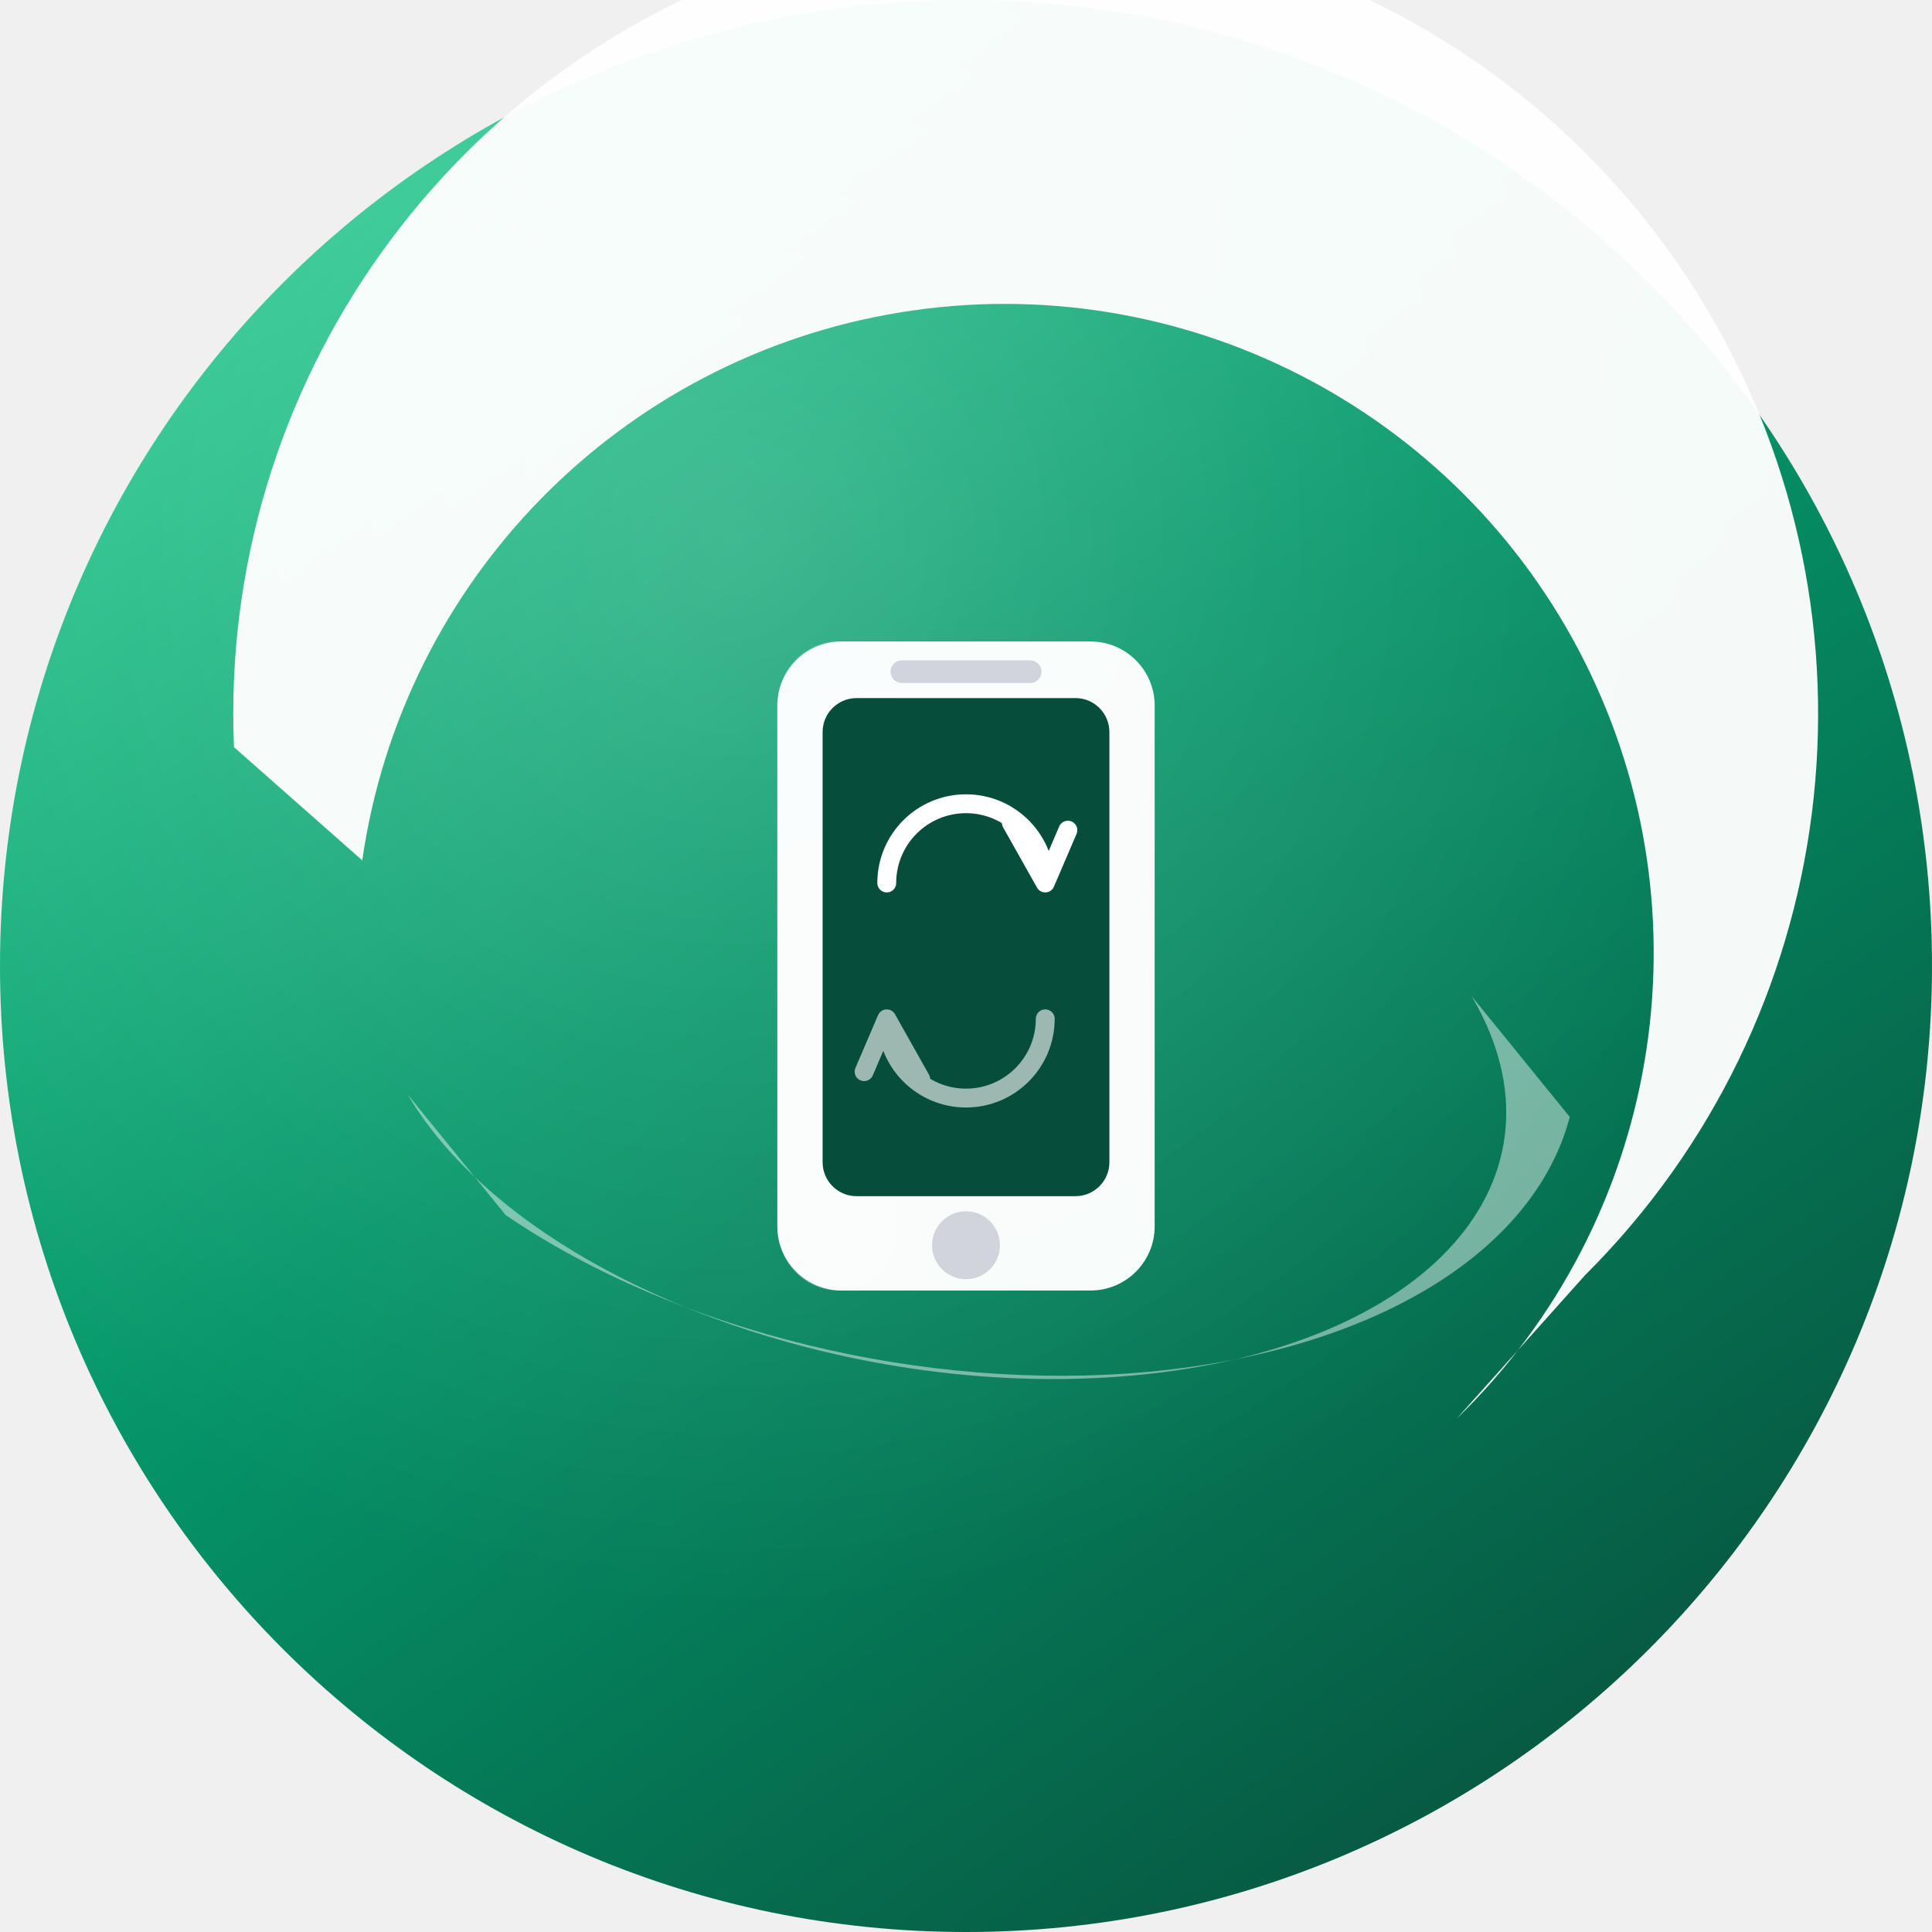
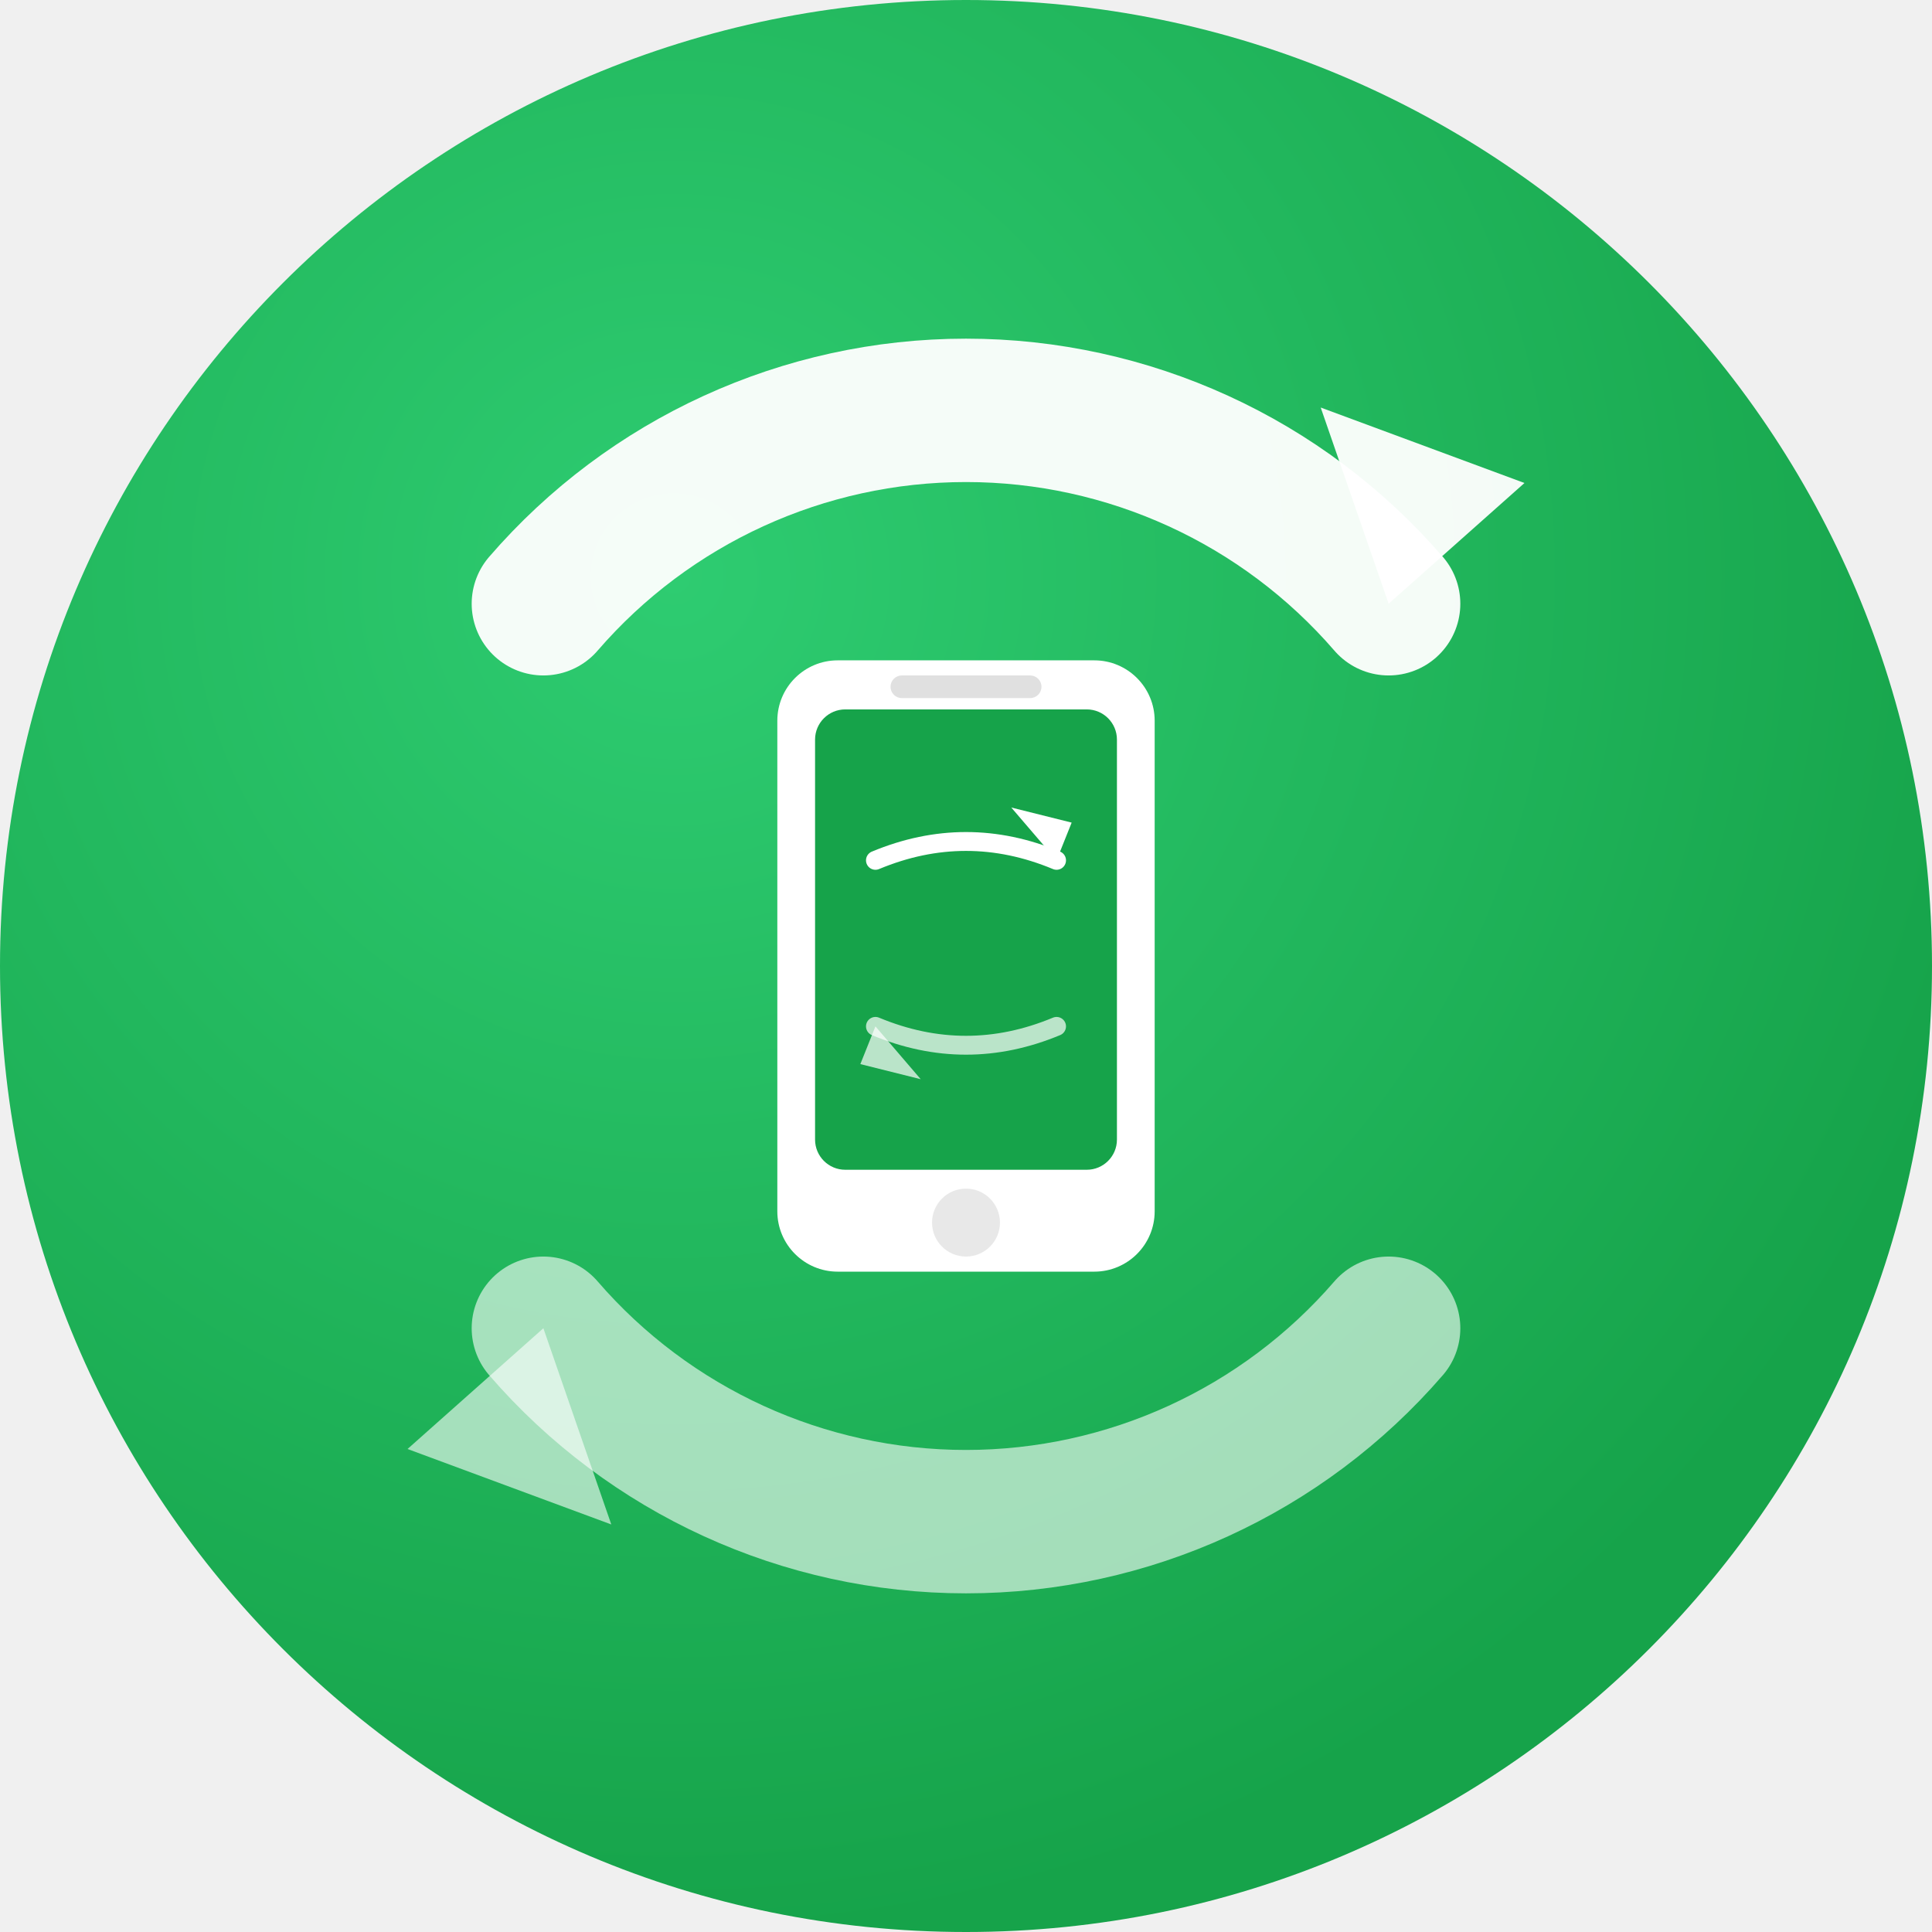
<svg xmlns="http://www.w3.org/2000/svg" viewBox="0 0 512 512">
  <defs>
-     <linearGradient id="bg" x1="15%" y1="0%" x2="85%" y2="100%">
-       <stop offset="0%" stop-color="#34d399" />
-       <stop offset="45%" stop-color="#059669" />
-       <stop offset="100%" stop-color="#064e3b" />
-     </linearGradient>
-     <radialGradient id="shine" cx="38%" cy="28%" r="55%">
-       <stop offset="0%" stop-color="rgba(255,255,255,0.18)" />
-       <stop offset="100%" stop-color="rgba(255,255,255,0)" />
+     <radialGradient id="g3" cx="35%" cy="30%" r="70%">
+       <stop offset="0%" style="stop-color:#2ecc71" />
+       <stop offset="100%" style="stop-color:#16a34a" />
    </radialGradient>
  </defs>
-   <circle cx="256" cy="256" r="256" fill="url(#bg)" />
-   <circle cx="256" cy="256" r="256" fill="url(#shine)" />
-   <path d="     M 62 198     A 210 210 0 1 1 420 338     L 386 376     A 172 172 0 1 0 96 228     Z" fill="white" opacity="0.96" />
-   <path d="     M 416 296     A 170 100 10 0 1 134 322     L 108 290     A 138 78 10 0 0 390 264     Z" fill="rgba(255,255,255,0.45)" />
-   <rect x="206" y="170" width="100" height="172" rx="17" fill="white" opacity="0.97" />
-   <rect x="206" y="170" width="32" height="172" rx="17" fill="rgba(255,255,255,0.18)" />
-   <rect x="218" y="185" width="76" height="132" rx="9" fill="#064e3b" />
-   <rect x="236" y="175" width="40" height="6" rx="3" fill="#d1d5db" />
-   <circle cx="256" cy="330" r="9" fill="#d1d5db" />
-   <path d="M 235 234 A 21 21 0 0 1 277 234 L 268 218 M 277 234 L 283 220" fill="none" stroke="white" stroke-width="5" stroke-linecap="round" stroke-linejoin="round" />
-   <path d="M 277 270 A 21 21 0 0 1 235 270 L 244 286 M 235 270 L 229 284" fill="none" stroke="rgba(255,255,255,0.6)" stroke-width="5" stroke-linecap="round" stroke-linejoin="round" />
+   <circle cx="256" cy="256" r="256" fill="url(#g3)" />
+   <path d="M 144 160 A 148 148 0 0 1 368 160" fill="none" stroke="white" stroke-width="38" stroke-linecap="round" opacity="0.95" />
+   <polygon points="368,160 350,108 404,128" fill="white" opacity="0.95" />
+   <path d="M 368 352 A 148 148 0 0 1 144 352" fill="none" stroke="rgba(255,255,255,0.6)" stroke-width="38" stroke-linecap="round" />
+   <polygon points="144,352 162,404 108,384" fill="rgba(255,255,255,0.6)" />
+   <rect x="206" y="175" width="100" height="162" rx="16" fill="white" />
+   <rect x="216" y="188" width="80" height="122" rx="8" fill="#16a34a" />
+   <circle cx="256" cy="324" r="9" fill="#e8e8e8" />
+   <rect x="236" y="179" width="40" height="6" rx="3" fill="#e0e0e0" />
+   <path d="M232 228 Q256 218 280 228" fill="none" stroke="white" stroke-width="5" stroke-linecap="round" />
+   <polygon points="280,228 268,214 284,218" fill="white" />
+   <path d="M280 272 Q256 282 232 272" fill="none" stroke="rgba(255,255,255,0.7)" stroke-width="5" stroke-linecap="round" />
+   <polygon points="232,272 244,286 228,282" fill="rgba(255,255,255,0.7)" />
</svg>
